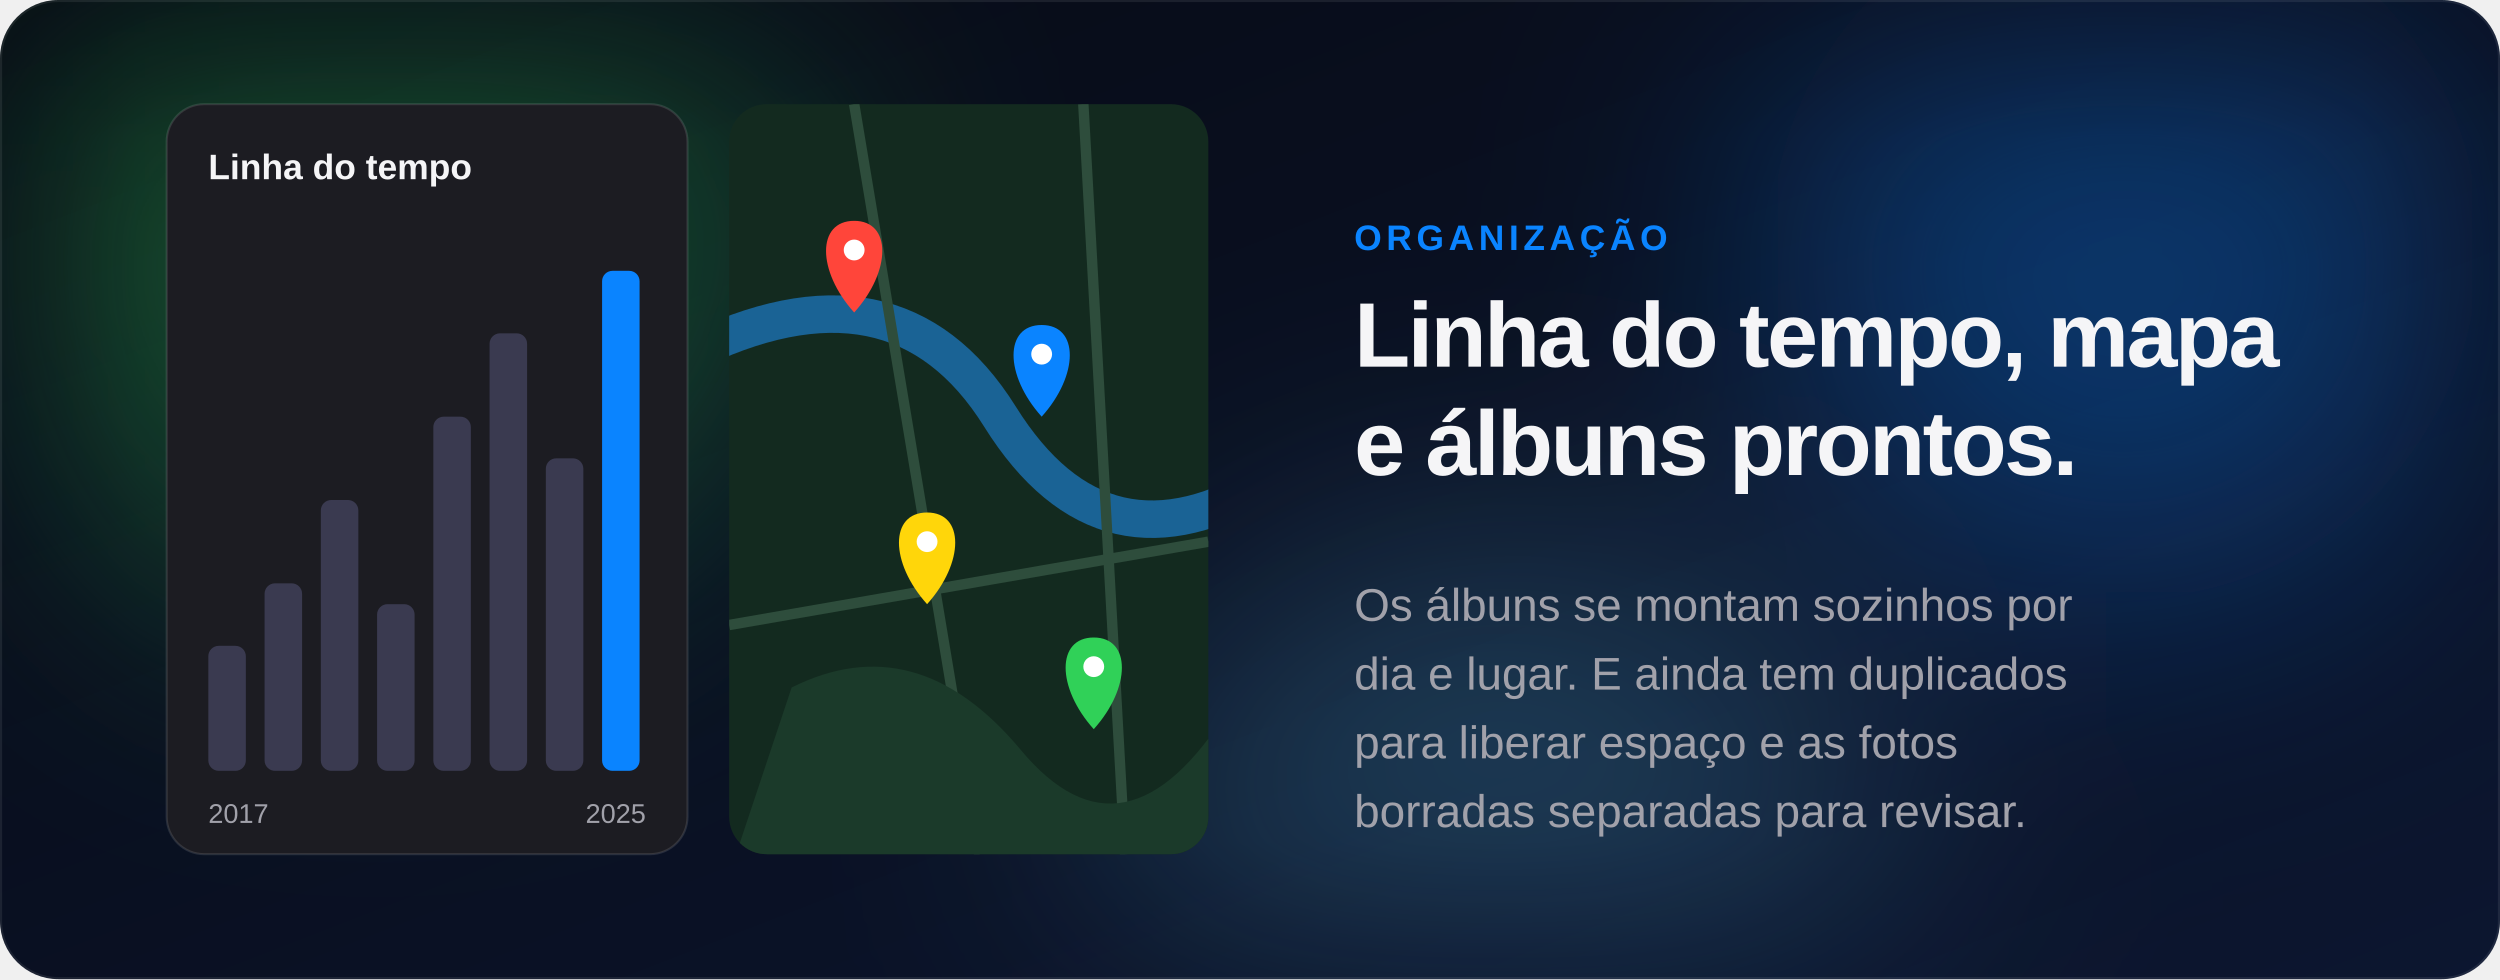
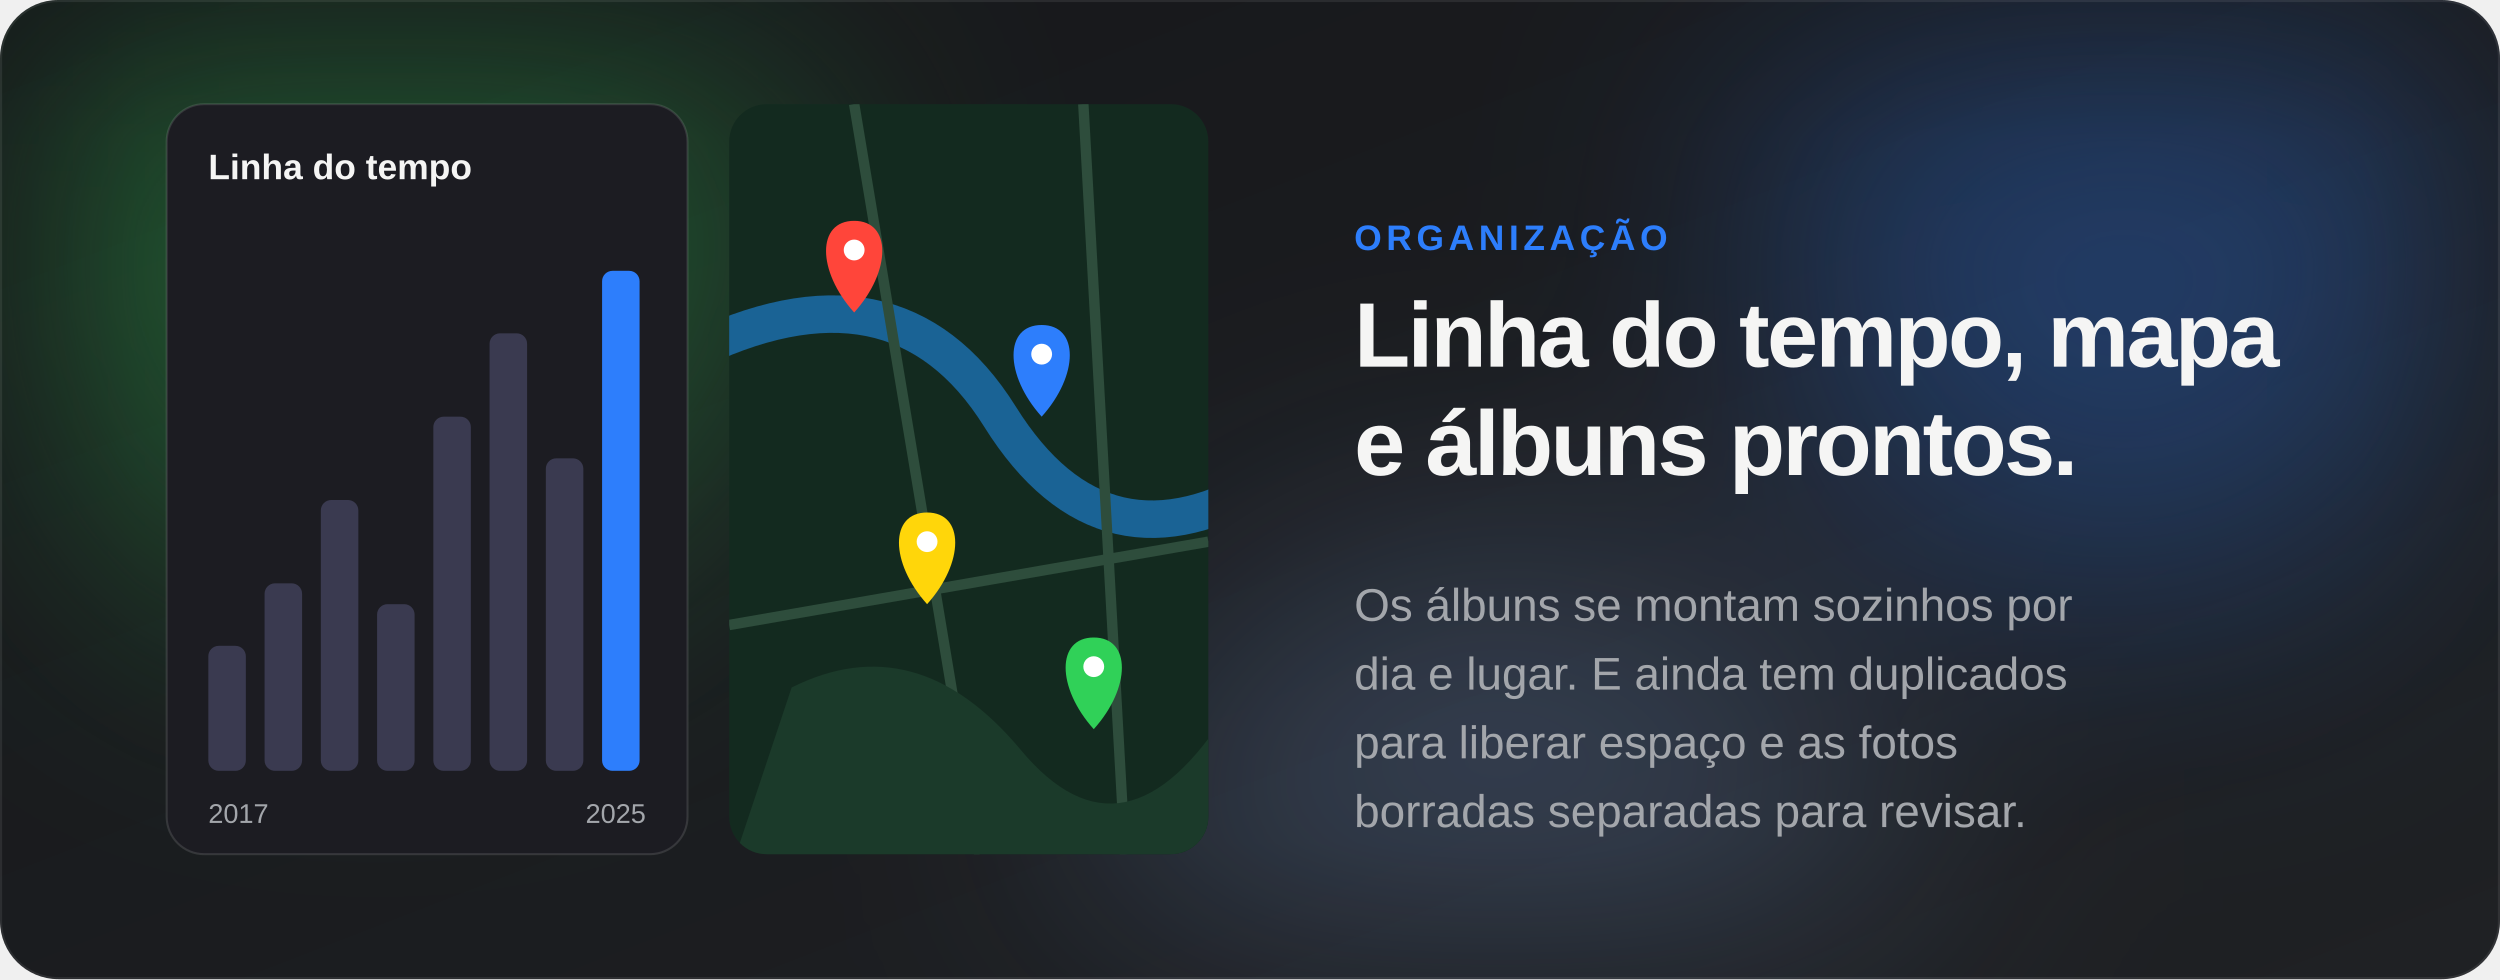
<svg xmlns="http://www.w3.org/2000/svg" width="1200" height="470" viewBox="0 0 1200 470">
  <style>
    text { font-family: 'Segoe UI Variable Display','Segoe UI',-apple-system,BlinkMacSystemFont,'Helvetica Neue',Arial,sans-serif; }
    .a { transform-box: fill-box; transform-origin: center; }
    @keyframes deriva1 { 50% { transform: translate(60px, -30px) scale(1.12); } }
    @keyframes deriva2 { 50% { transform: translate(-70px, 40px) scale(.92); } }
    @keyframes deriva3 { 50% { transform: translate(40px, 50px) scale(1.08); } }
    .b1 { animation: deriva1 18s ease-in-out infinite; }
    .b2 { animation: deriva2 22s ease-in-out infinite; }
    .b3 { animation: deriva3 26s ease-in-out infinite; }
    
@keyframes cresce { 0%, 75% { transform: scaleY(1); } 82% { transform: scaleY(0); } 100% { transform: scaleY(1); } }
@keyframes pino { 0%, 72% { opacity: 1; transform: none; } 80% { opacity: 0; transform: translateY(-40px); } 92%, 100% { opacity: 1; transform: none; } }
.cresce { transform-box: fill-box; transform-origin: bottom; animation: cresce 6s cubic-bezier(.2,.8,.2,1) infinite both; }
.pino { animation: pino 6s cubic-bezier(.3,1.4,.5,1) infinite both; }
@media (prefers-reduced-motion: reduce) { * { animation: none !important; }  }</style>
  <defs>
    <linearGradient id="f1200x470" x1="0" y1="0" x2="1" y2="1">
-       <stop offset="0" stop-color="#070a14" />
-       <stop offset="1" stop-color="#0c1630" />
+       <stop offset="0" stop-color="#16171a" />
+       <stop offset="1" stop-color="#1f2124" />
    </linearGradient>
    <filter id="nevf1200x470" x="-50%" y="-50%" width="200%" height="200%">
      <feGaussianBlur stdDeviation="70" />
    </filter>
    <clipPath id="cf1200x470">
      <rect width="1200" height="470" rx="28" />
    </clipPath>
  </defs>
  <g clip-path="url(#cf1200x470)">
    <rect width="1200" height="470" fill="url(#f1200x470)" />
    <g filter="url(#nevf1200x470)" opacity="0.32">
      <circle class="a b1" cx="180.0" cy="94.0" r="197.4" fill="#30d158" />
-       <circle class="a b2" cx="1020.0" cy="117.5" r="169.2" fill="#0a84ff" />
-       <circle class="a b3" cx="720.0" cy="446.5" r="188.0" fill="#64d2ff" opacity=".7" />
+       <circle class="a b2" cx="1020.0" cy="117.5" r="169.2" fill="#2d7efc" />
+       <circle class="a b3" cx="720.0" cy="446.5" r="188.0" fill="#8db8ff" opacity=".7" />
    </g>
    <rect width="1200" height="470" rx="28" fill="none" stroke="#ffffff" stroke-opacity=".08" stroke-width="2" />
  </g>
-   <text x="650" y="120" font-size="17" font-weight="700" letter-spacing="2.2" fill="#0a84ff">ORGANIZAÇÃO</text>
-   <text x="650" y="176" font-size="44" font-weight="700" letter-spacing="-1.2" fill="#f5f5f7">Linha do tempo, mapa</text>
-   <text x="650" y="228" font-size="44" font-weight="700" letter-spacing="-1.2" fill="#f5f5f7">e álbuns prontos.</text>
-   <text x="650" y="298" font-size="22" fill="#a1a1aa">Os álbuns se montam sozinhos por</text>
-   <text x="650" y="331" font-size="22" fill="#a1a1aa">dia e lugar. E ainda tem duplicados</text>
-   <text x="650" y="364" font-size="22" fill="#a1a1aa">para liberar espaço e as fotos</text>
-   <text x="650" y="397" font-size="22" fill="#a1a1aa">borradas separadas para revisar.</text>
+   <text x="650" y="120" font-size="17" font-weight="700" letter-spacing="2.2" fill="#2d7efc">ORGANIZAÇÃO</text>
+   <text x="650" y="176" font-size="44" font-weight="700" letter-spacing="-1.2" fill="#f5f5f4">Linha do tempo, mapa</text>
+   <text x="650" y="228" font-size="44" font-weight="700" letter-spacing="-1.2" fill="#f5f5f4">e álbuns prontos.</text>
+   <text x="650" y="298" font-size="22" fill="#a3a6ab">Os álbuns se montam sozinhos por</text>
+   <text x="650" y="331" font-size="22" fill="#a3a6ab">dia e lugar. E ainda tem duplicados</text>
+   <text x="650" y="364" font-size="22" fill="#a3a6ab">para liberar espaço e as fotos</text>
+   <text x="650" y="397" font-size="22" fill="#a3a6ab">borradas separadas para revisar.</text>
  <rect x="80" y="50" width="250" height="360" rx="18" fill="#1c1c22" stroke="#fff" stroke-opacity=".12" />
-   <text x="100" y="86" font-size="17" font-weight="600" fill="#f5f5f7">Linha do tempo</text>
+   <text x="100" y="86" font-size="17" font-weight="600" fill="#f5f5f4">Linha do tempo</text>
  <rect class="cresce" style="animation-delay: 0.00s" x="100" y="310" width="18" height="60" rx="5" fill="#3a3a50" />
  <rect class="cresce" style="animation-delay: 0.08s" x="127" y="280" width="18" height="90" rx="5" fill="#3a3a50" />
  <rect class="cresce" style="animation-delay: 0.16s" x="154" y="240" width="18" height="130" rx="5" fill="#3a3a50" />
  <rect class="cresce" style="animation-delay: 0.24s" x="181" y="290" width="18" height="80" rx="5" fill="#3a3a50" />
  <rect class="cresce" style="animation-delay: 0.32s" x="208" y="200" width="18" height="170" rx="5" fill="#3a3a50" />
  <rect class="cresce" style="animation-delay: 0.40s" x="235" y="160" width="18" height="210" rx="5" fill="#3a3a50" />
  <rect class="cresce" style="animation-delay: 0.48s" x="262" y="220" width="18" height="150" rx="5" fill="#3a3a50" />
-   <rect class="cresce" style="animation-delay: 0.56s" x="289" y="130" width="18" height="240" rx="5" fill="#0a84ff" />
-   <text x="100" y="395" font-size="13" fill="#a1a1aa">2017</text>
-   <text x="310" y="395" text-anchor="end" font-size="13" fill="#a1a1aa">2025</text>
+   <rect class="cresce" style="animation-delay: 0.56s" x="289" y="130" width="18" height="240" rx="5" fill="#2d7efc" />
+   <text x="100" y="395" font-size="13" fill="#a3a6ab">2017</text>
+   <text x="310" y="395" text-anchor="end" font-size="13" fill="#a3a6ab">2025</text>
  <rect x="350" y="50" width="230" height="360" rx="18" fill="#132a1f" />
  <clipPath id="mapa">
    <rect x="350" y="50" width="230" height="360" rx="18" />
  </clipPath>
  <g clip-path="url(#mapa)">
    <path d="M330 170 Q430 120 480 200 T610 230" stroke="#1e88e5" stroke-width="18" fill="none" opacity=".6" />
    <path d="M350 300 L580 260 M410 50 L470 410 M520 50 L540 410" stroke="#2e4d3c" stroke-width="5" />
    <path d="M380 330 Q440 300 490 360 T590 340 V420 H350Z" fill="#1b3a2a" />
  </g>
  <g class="pino" style="animation-delay: 0.30s">
    <path d="M410 150 c-18 -20 -18 -44 0 -44 s18 24 0 44Z" fill="#ff453a" />
    <circle cx="410" cy="120" r="5" fill="#fff" />
  </g>
  <g class="pino" style="animation-delay: 0.55s">
-     <path d="M500 200 c-18 -20 -18 -44 0 -44 s18 24 0 44Z" fill="#0a84ff" />
+     <path d="M500 200 c-18 -20 -18 -44 0 -44 s18 24 0 44Z" fill="#2d7efc" />
    <circle cx="500" cy="170" r="5" fill="#fff" />
  </g>
  <g class="pino" style="animation-delay: 0.80s">
    <path d="M445 290 c-18 -20 -18 -44 0 -44 s18 24 0 44Z" fill="#ffd60a" />
    <circle cx="445" cy="260" r="5" fill="#fff" />
  </g>
  <g class="pino" style="animation-delay: 1.05s">
    <path d="M525 350 c-18 -20 -18 -44 0 -44 s18 24 0 44Z" fill="#30d158" />
    <circle cx="525" cy="320" r="5" fill="#fff" />
  </g>
</svg>
